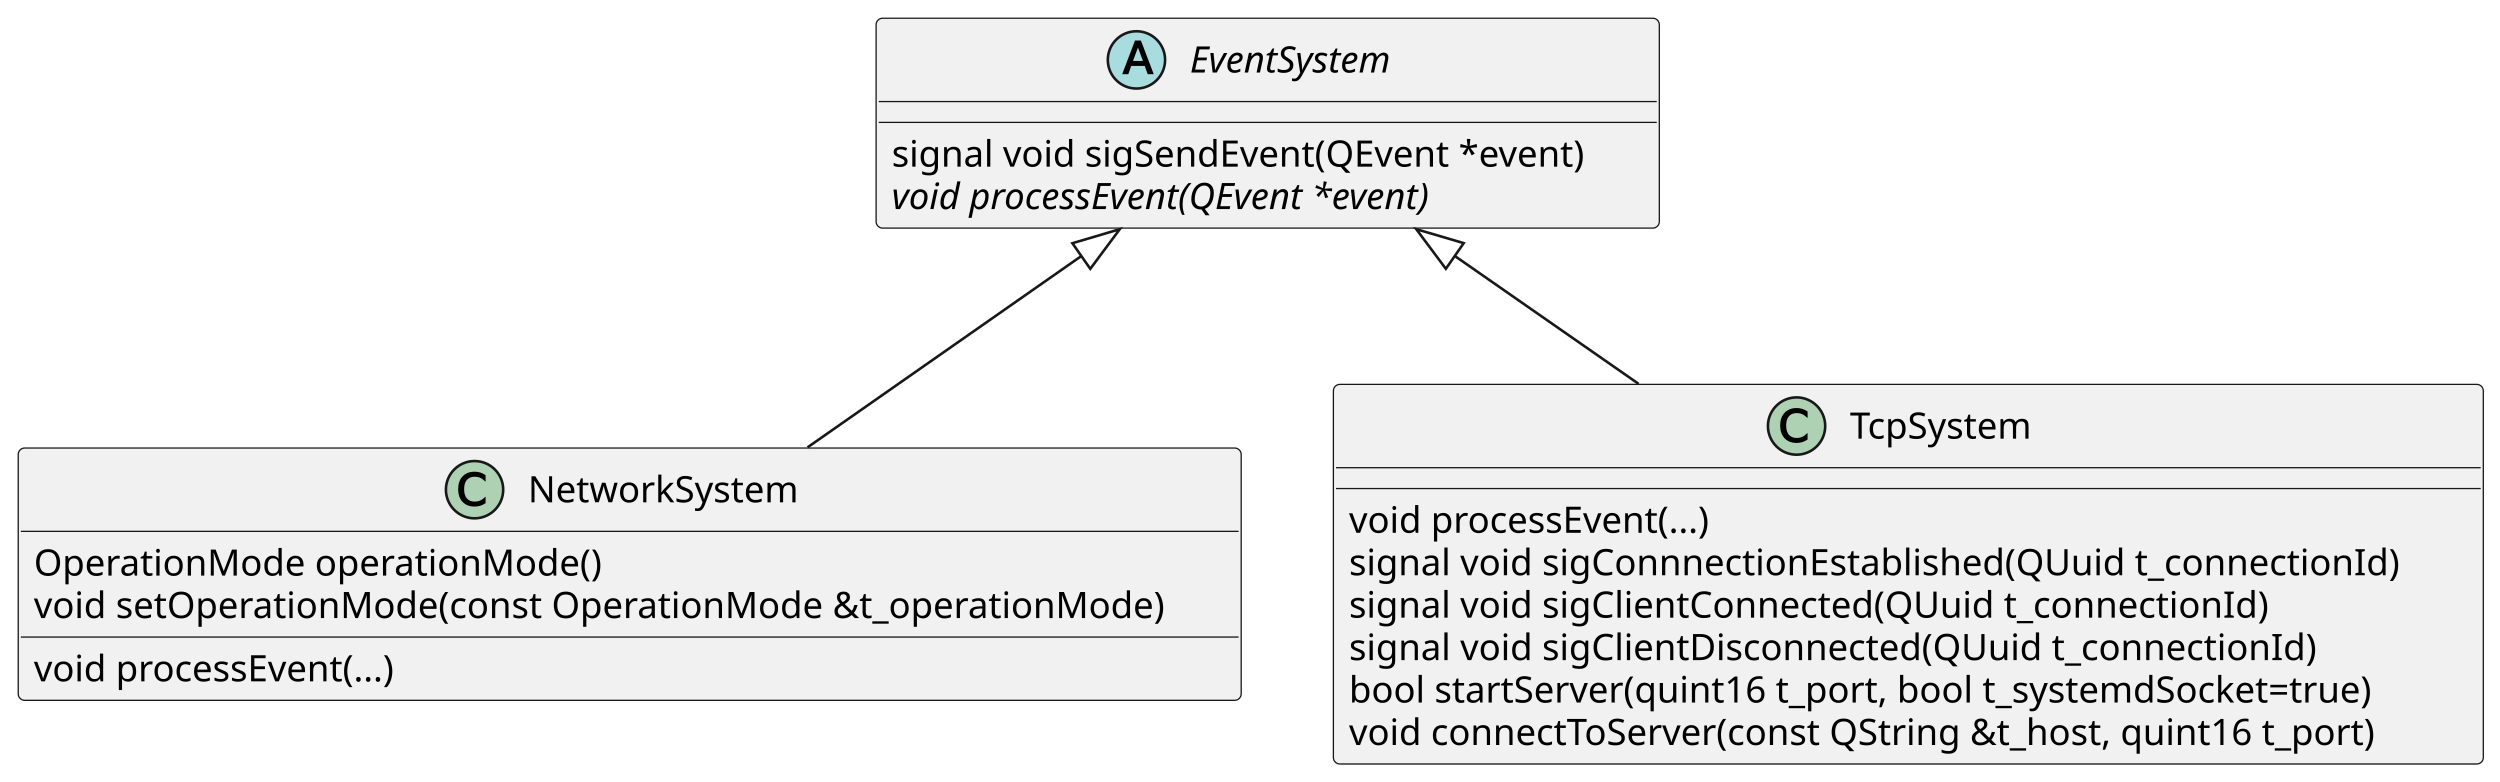
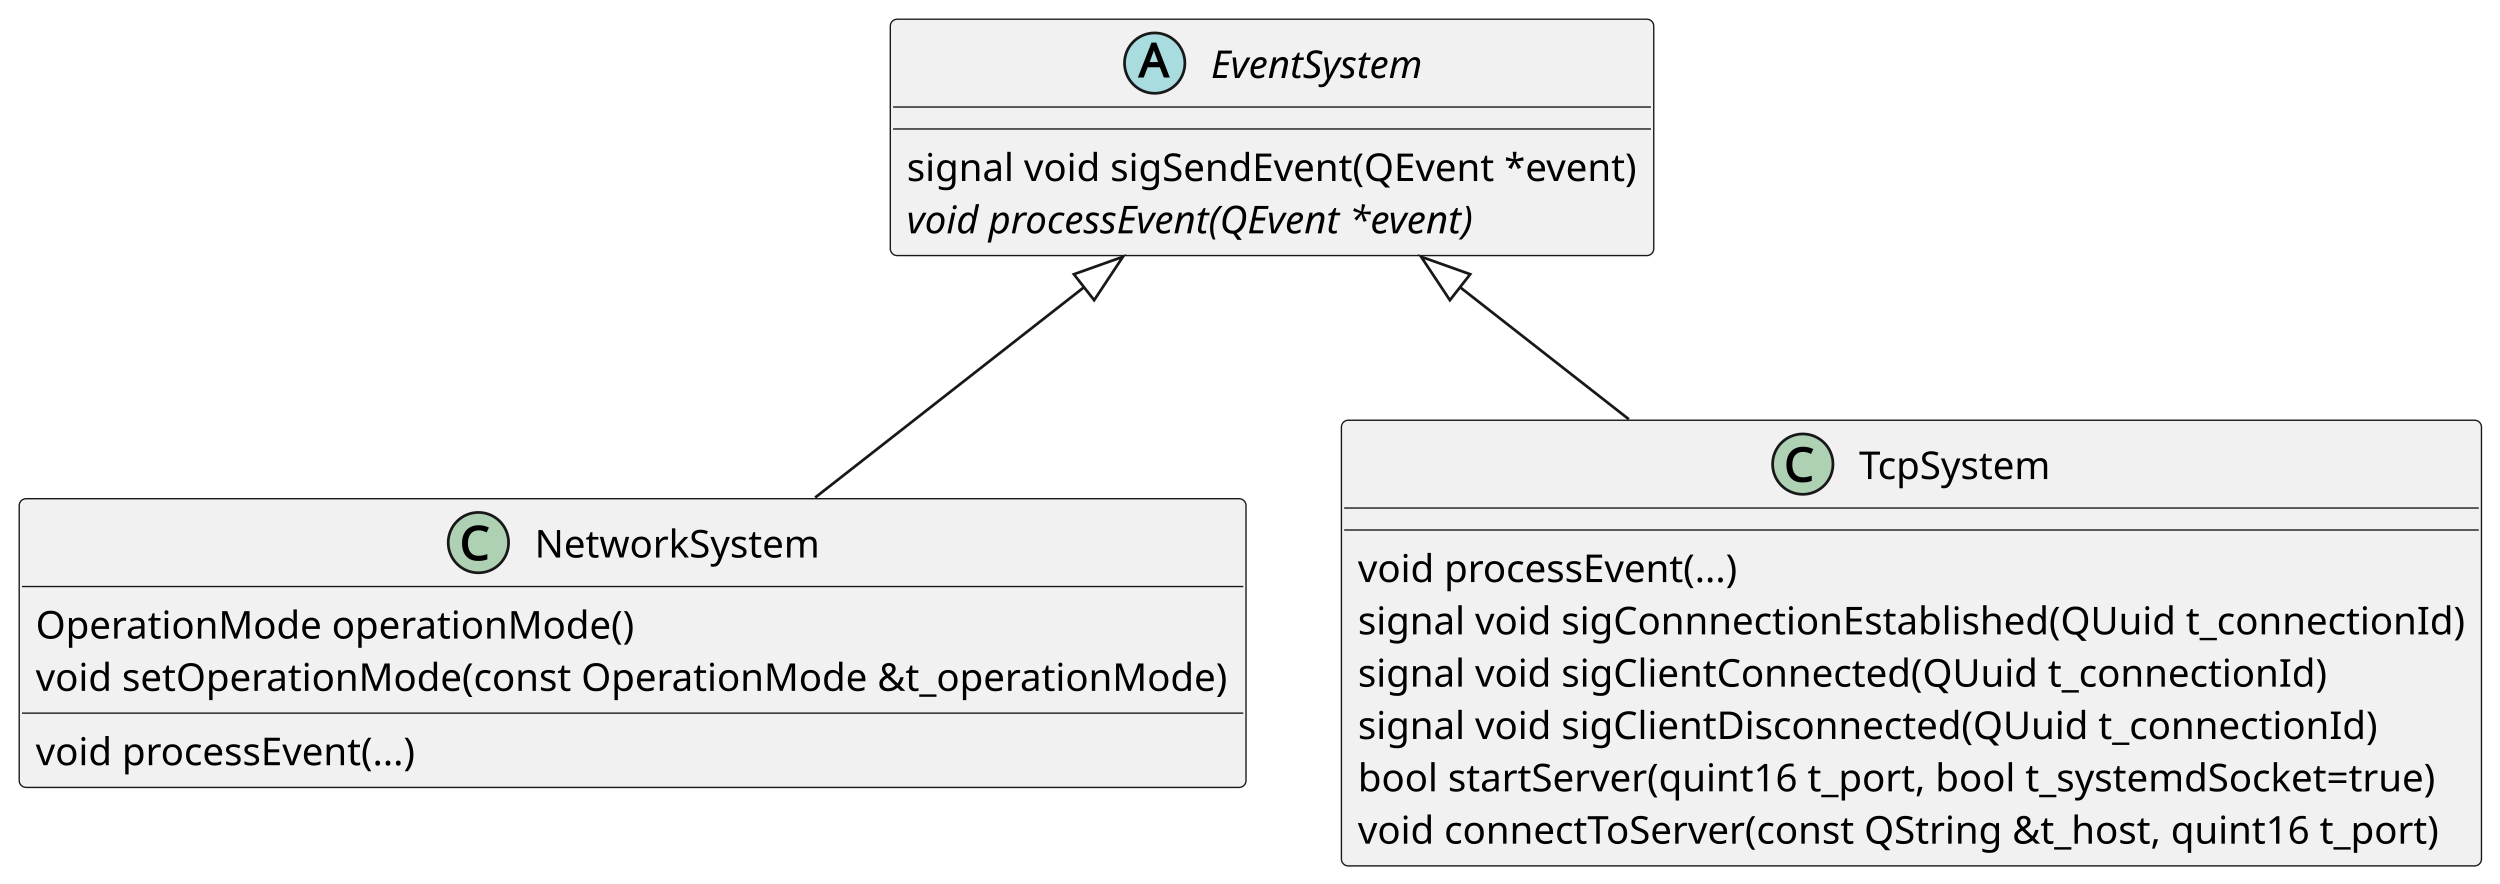
- <svg xmlns="http://www.w3.org/2000/svg" contentStyleType="text/css" data-diagram-type="CLASS" height="300px" preserveAspectRatio="none" style="width:960px;height:300px;background:#FFFFFF;" version="1.1" viewBox="0 0 960 300" width="960px" zoomAndPan="magnify">
+ <svg xmlns="http://www.w3.org/2000/svg" contentStyleType="text/css" data-diagram-type="CLASS" height="322px" preserveAspectRatio="none" style="width:911px;height:322px;background:#FFFFFF;" version="1.1" viewBox="0 0 911 322" width="911px" zoomAndPan="magnify">
  <defs />
  <g>
    <g class="entity" data-qualified-name="EventSystem" data-source-line="2" id="ent0002">
-       <rect fill="#F1F1F1" height="80.594" rx="2.5" ry="2.5" style="stroke:#181818;stroke-width:0.5;" width="300.75" x="336.43" y="7" />
-       <ellipse cx="436.399" cy="23" fill="#A9DCDF" rx="11" ry="11" style="stroke:#181818;stroke-width:1;" />
-       <path d="M436.977,18.266 L435.071,23.391 L438.883,23.391 L436.977,18.266 Z M435.836,15.578 L438.118,15.578 L443.039,28.5 L440.727,28.5 L439.586,25.328 L434.383,25.328 L433.258,28.5 L430.914,28.5 L435.836,15.578 Z " fill="#000000" />
-       <text fill="#000000" font-family="sans-serif" font-size="14" font-style="italic" lengthAdjust="spacing" textLength="92.312" x="456.899" y="27.847">EventSystem</text>
-       <line style="stroke:#181818;stroke-width:0.5;" x1="337.43" x2="636.18" y1="39" y2="39" />
-       <line style="stroke:#181818;stroke-width:0.5;" x1="337.43" x2="636.18" y1="47" y2="47" />
-       <text fill="#000000" font-family="sans-serif" font-size="14" lengthAdjust="spacing" textLength="288.75" x="342.43" y="63.995">signal void sigSendEvent(QEvent *event)</text>
-       <text fill="#000000" font-family="sans-serif" font-size="14" font-style="italic" lengthAdjust="spacing" textLength="241.664" x="342.43" y="80.292">void processEvent(QEvent *event)</text>
+       <rect fill="#F1F1F1" height="86.136" rx="2.5" ry="2.5" style="stroke:#181818;stroke-width:0.5;" width="278.195" x="324.43" y="7" />
+       <ellipse cx="420.771" cy="23" fill="#A9DCDF" rx="11" ry="11" style="stroke:#181818;stroke-width:1;" />
+       <path d="M424.114,28.25 L422.646,24.5 L418.208,24.5 L416.771,28.25 L414.646,28.25 L419.599,15.531 L421.349,15.531 L426.271,28.25 L424.114,28.25 Z M420.771,19.297 Q420.724,19.141 420.599,18.781 Q420.474,18.422 420.364,18.047 Q420.255,17.656 420.458,17.594 Q420.614,17.781 420.521,18.141 Q420.427,18.484 420.333,18.781 Q420.239,19.062 420.161,19.297 L418.927,22.609 L422.005,22.609 L420.771,19.297 Z " fill="#000000" />
+       <text fill="#000000" font-family="sans-serif" font-size="14" font-style="italic" lengthAdjust="spacing" textLength="77.014" x="441.271" y="28.432">EventSystem</text>
+       <line style="stroke:#181818;stroke-width:0.5;" x1="325.43" x2="601.625" y1="39" y2="39" />
+       <line style="stroke:#181818;stroke-width:0.5;" x1="325.43" x2="601.625" y1="47" y2="47" />
+       <text fill="#000000" font-family="sans-serif" font-size="14" lengthAdjust="spacing" textLength="266.195" x="330.43" y="65.966">signal void sigSendEvent(QEvent *event)</text>
+       <text fill="#000000" font-family="sans-serif" font-size="14" font-style="italic" lengthAdjust="spacing" textLength="206.541" x="330.43" y="85.034">void processEvent(QEvent *event)</text>
    </g>
    <g class="entity" data-qualified-name="NetworkSystem" data-source-line="7" id="ent0003">
-       <rect fill="#F1F1F1" height="96.891" rx="2.5" ry="2.5" style="stroke:#181818;stroke-width:0.5;" width="469.618" x="7" y="172.04" />
-       <ellipse cx="182.229" cy="188.04" fill="#ADD1B2" rx="11" ry="11" style="stroke:#181818;stroke-width:1;" />
-       <path d="M186.463,182.446 L186.463,184.962 Q185.213,183.806 184.292,183.431 Q183.385,183.056 182.354,183.056 Q180.354,183.056 179.292,184.274 Q178.229,185.477 178.229,187.837 Q178.229,190.196 179.292,191.415 Q180.354,192.618 182.354,192.618 Q183.385,192.618 184.292,192.243 Q185.213,191.868 186.463,190.712 L186.463,193.212 Q185.417,193.915 184.401,194.227 Q183.401,194.524 182.245,194.524 Q179.323,194.524 177.62,192.727 Q175.932,190.931 175.932,187.837 Q175.932,184.743 177.62,182.946 Q179.323,181.134 182.245,181.134 Q183.417,181.134 184.417,181.446 Q185.432,181.743 186.463,182.446 Z " fill="#000000" />
-       <text fill="#000000" font-family="sans-serif" font-size="14" lengthAdjust="spacing" textLength="110.66" x="202.729" y="192.887">NetworkSystem</text>
-       <line style="stroke:#181818;stroke-width:0.5;" x1="8" x2="475.618" y1="204.04" y2="204.04" />
-       <text fill="#000000" font-family="sans-serif" font-size="14" lengthAdjust="spacing" textLength="228.553" x="13" y="221.035">OperationMode operationMode()</text>
-       <text fill="#000000" font-family="sans-serif" font-size="14" lengthAdjust="spacing" textLength="457.618" x="13" y="237.332">void setOperationMode(const OperationMode &amp;t_operationMode)</text>
-       <line style="stroke:#181818;stroke-width:0.5;" x1="8" x2="475.618" y1="244.634" y2="244.634" />
-       <text fill="#000000" font-family="sans-serif" font-size="14" lengthAdjust="spacing" textLength="152.565" x="13" y="261.629">void processEvent(...)</text>
+       <rect fill="#F1F1F1" height="105.204" rx="2.5" ry="2.5" style="stroke:#181818;stroke-width:0.5;" width="447.048" x="7" y="181.73" />
+       <ellipse cx="174.327" cy="197.73" fill="#ADD1B2" rx="11" ry="11" style="stroke:#181818;stroke-width:1;" />
+       <path d="M174.437,193.261 Q173.515,193.261 172.78,193.574 Q172.062,193.886 171.562,194.48 Q171.062,195.058 170.78,195.933 Q170.515,196.808 170.515,197.902 Q170.515,199.339 170.952,200.386 Q171.405,201.433 172.249,201.98 Q173.109,202.527 174.421,202.527 Q175.202,202.527 175.89,202.402 Q176.593,202.261 177.593,201.949 L177.593,203.824 Q176.734,204.152 175.968,204.277 Q175.218,204.402 174.202,204.402 Q172.28,204.402 170.968,203.605 Q169.671,202.792 169.015,201.324 Q168.359,199.839 168.359,197.871 Q168.359,196.449 168.749,195.277 Q169.155,194.089 169.937,193.214 Q170.718,192.339 171.859,191.871 Q172.999,191.386 174.468,191.386 Q175.421,191.386 176.312,191.589 Q177.218,191.777 178.155,192.246 L177.327,194.027 Q176.546,193.652 175.89,193.464 Q175.234,193.261 174.437,193.261 Z " fill="#000000" />
+       <text fill="#000000" font-family="sans-serif" font-size="14" lengthAdjust="spacing" textLength="103.894" x="194.827" y="203.162">NetworkSystem</text>
+       <line style="stroke:#181818;stroke-width:0.5;" x1="8" x2="453.048" y1="213.73" y2="213.73" />
+       <text fill="#000000" font-family="sans-serif" font-size="14" lengthAdjust="spacing" textLength="218.651" x="13" y="232.696">OperationMode operationMode()</text>
+       <text fill="#000000" font-family="sans-serif" font-size="14" lengthAdjust="spacing" textLength="435.048" x="13" y="251.764">void setOperationMode(const OperationMode &amp;t_operationMode)</text>
+       <line style="stroke:#181818;stroke-width:0.5;" x1="8" x2="453.048" y1="259.866" y2="259.866" />
+       <text fill="#000000" font-family="sans-serif" font-size="14" lengthAdjust="spacing" textLength="138.488" x="13" y="278.832">void processEvent(...)</text>
    </g>
    <g class="entity" data-qualified-name="TcpSystem" data-source-line="14" id="ent0004">
-       <rect fill="#F1F1F1" height="145.781" rx="2.5" ry="2.5" style="stroke:#181818;stroke-width:0.5;" width="441.57" x="512.02" y="147.6" />
-       <ellipse cx="689.884" cy="163.6" fill="#ADD1B2" rx="11" ry="11" style="stroke:#181818;stroke-width:1;" />
-       <path d="M694.119,158.006 L694.119,160.522 Q692.869,159.366 691.947,158.991 Q691.04,158.616 690.009,158.616 Q688.009,158.616 686.947,159.834 Q685.884,161.037 685.884,163.397 Q685.884,165.756 686.947,166.975 Q688.009,168.178 690.009,168.178 Q691.04,168.178 691.947,167.803 Q692.869,167.428 694.119,166.272 L694.119,168.772 Q693.072,169.475 692.056,169.787 Q691.056,170.084 689.9,170.084 Q686.978,170.084 685.275,168.287 Q683.587,166.491 683.587,163.397 Q683.587,160.303 685.275,158.506 Q686.978,156.694 689.9,156.694 Q691.072,156.694 692.072,157.006 Q693.087,157.303 694.119,158.006 Z " fill="#000000" />
-       <text fill="#000000" font-family="sans-serif" font-size="14" lengthAdjust="spacing" textLength="77.342" x="710.384" y="168.447">TcpSystem</text>
-       <line style="stroke:#181818;stroke-width:0.5;" x1="513.02" x2="952.59" y1="179.6" y2="179.6" />
-       <line style="stroke:#181818;stroke-width:0.5;" x1="513.02" x2="952.59" y1="187.6" y2="187.6" />
-       <text fill="#000000" font-family="sans-serif" font-size="14" lengthAdjust="spacing" textLength="152.565" x="518.02" y="204.595">void processEvent(...)</text>
-       <text fill="#000000" font-family="sans-serif" font-size="14" lengthAdjust="spacing" textLength="429.57" x="518.02" y="220.892">signal void sigConnnectionEstablished(QUuid t_connectionId)</text>
-       <text fill="#000000" font-family="sans-serif" font-size="14" lengthAdjust="spacing" textLength="376.858" x="518.02" y="237.189">signal void sigClientConnected(QUuid t_connectionId)</text>
-       <text fill="#000000" font-family="sans-serif" font-size="14" lengthAdjust="spacing" textLength="396.744" x="518.02" y="253.486">signal void sigClientDisconnected(QUuid t_connectionId)</text>
-       <text fill="#000000" font-family="sans-serif" font-size="14" lengthAdjust="spacing" textLength="426.33" x="518.02" y="269.783">bool startServer(quint16 t_port, bool t_systemdSocket=true)</text>
-       <text fill="#000000" font-family="sans-serif" font-size="14" lengthAdjust="spacing" textLength="425.448" x="518.02" y="286.079">void connectToServer(const QString &amp;t_host, quint16 t_port)</text>
+       <rect fill="#F1F1F1" height="162.407" rx="2.5" ry="2.5" style="stroke:#181818;stroke-width:0.5;" width="415.437" x="488.81" y="153.13" />
+       <ellipse cx="656.935" cy="169.13" fill="#ADD1B2" rx="11" ry="11" style="stroke:#181818;stroke-width:1;" />
+       <path d="M657.045,164.661 Q656.123,164.661 655.389,164.974 Q654.67,165.286 654.17,165.88 Q653.67,166.458 653.389,167.333 Q653.123,168.208 653.123,169.302 Q653.123,170.739 653.56,171.786 Q654.014,172.833 654.857,173.38 Q655.717,173.927 657.029,173.927 Q657.81,173.927 658.498,173.802 Q659.201,173.661 660.201,173.349 L660.201,175.224 Q659.342,175.552 658.576,175.677 Q657.826,175.802 656.81,175.802 Q654.889,175.802 653.576,175.005 Q652.279,174.192 651.623,172.724 Q650.967,171.239 650.967,169.271 Q650.967,167.849 651.357,166.677 Q651.764,165.489 652.545,164.614 Q653.326,163.739 654.467,163.271 Q655.607,162.786 657.076,162.786 Q658.029,162.786 658.92,162.989 Q659.826,163.177 660.764,163.646 L659.935,165.427 Q659.154,165.052 658.498,164.864 Q657.842,164.661 657.045,164.661 Z " fill="#000000" />
+       <text fill="#000000" font-family="sans-serif" font-size="14" lengthAdjust="spacing" textLength="70.686" x="677.435" y="174.562">TcpSystem</text>
+       <line style="stroke:#181818;stroke-width:0.5;" x1="489.81" x2="903.246" y1="185.13" y2="185.13" />
+       <line style="stroke:#181818;stroke-width:0.5;" x1="489.81" x2="903.246" y1="193.13" y2="193.13" />
+       <text fill="#000000" font-family="sans-serif" font-size="14" lengthAdjust="spacing" textLength="138.488" x="494.81" y="212.096">void processEvent(...)</text>
+       <text fill="#000000" font-family="sans-serif" font-size="14" lengthAdjust="spacing" textLength="403.437" x="494.81" y="231.164">signal void sigConnnectionEstablished(QUuid t_connectionId)</text>
+       <text fill="#000000" font-family="sans-serif" font-size="14" lengthAdjust="spacing" textLength="353.135" x="494.81" y="250.232">signal void sigClientConnected(QUuid t_connectionId)</text>
+       <text fill="#000000" font-family="sans-serif" font-size="14" lengthAdjust="spacing" textLength="371.545" x="494.81" y="269.3">signal void sigClientDisconnected(QUuid t_connectionId)</text>
+       <text fill="#000000" font-family="sans-serif" font-size="14" lengthAdjust="spacing" textLength="392.587" x="494.81" y="288.368">bool startServer(quint16 t_port, bool t_systemdSocket=true)</text>
+       <text fill="#000000" font-family="sans-serif" font-size="14" lengthAdjust="spacing" textLength="394.841" x="494.81" y="307.435">void connectToServer(const QString &amp;t_host, quint16 t_port)</text>
    </g>
    <g class="link" data-entity-1="ent0002" data-entity-2="ent0003" data-link-type="extension" data-source-line="23" id="lnk5">
-       <path codeLine="23" d="M415.232,98.316 C379.462,123.296 347.85,145.39 310.1,171.78" fill="none" id="EventSystem-backto-NetworkSystem" style="stroke:#181818;stroke-width:1;" />
-       <polygon fill="none" points="429.99,88.01,411.797,93.397,418.668,103.235,429.99,88.01" style="stroke:#181818;stroke-width:1;" />
+       <path codeLine="23" d="M395.012,104.66 C361.533,130.851 332.53,153.54 297.02,181.32" fill="none" id="EventSystem-backto-NetworkSystem" style="stroke:#181818;stroke-width:1;" />
+       <polygon fill="none" points="409.19,93.57,391.316,99.935,398.709,109.386,409.19,93.57" style="stroke:#181818;stroke-width:1;" />
    </g>
    <g class="link" data-entity-1="ent0002" data-entity-2="ent0004" data-link-type="extension" data-source-line="24" id="lnk6">
-       <path codeLine="24" d="M558.635,98.29 C584.045,115.971 600.01,127.07 629.24,147.42" fill="none" id="EventSystem-backto-TcpSystem" style="stroke:#181818;stroke-width:1;" />
-       <polygon fill="none" points="543.86,88.01,555.208,103.216,562.062,93.365,543.86,88.01" style="stroke:#181818;stroke-width:1;" />
+       <path codeLine="24" d="M532.038,104.66 C554.628,122.33 567.45,132.37 593.54,152.77" fill="none" id="EventSystem-backto-TcpSystem" style="stroke:#181818;stroke-width:1;" />
+       <polygon fill="none" points="517.86,93.57,528.341,109.386,535.735,99.934,517.86,93.57" style="stroke:#181818;stroke-width:1;" />
    </g>
  </g>
</svg>
